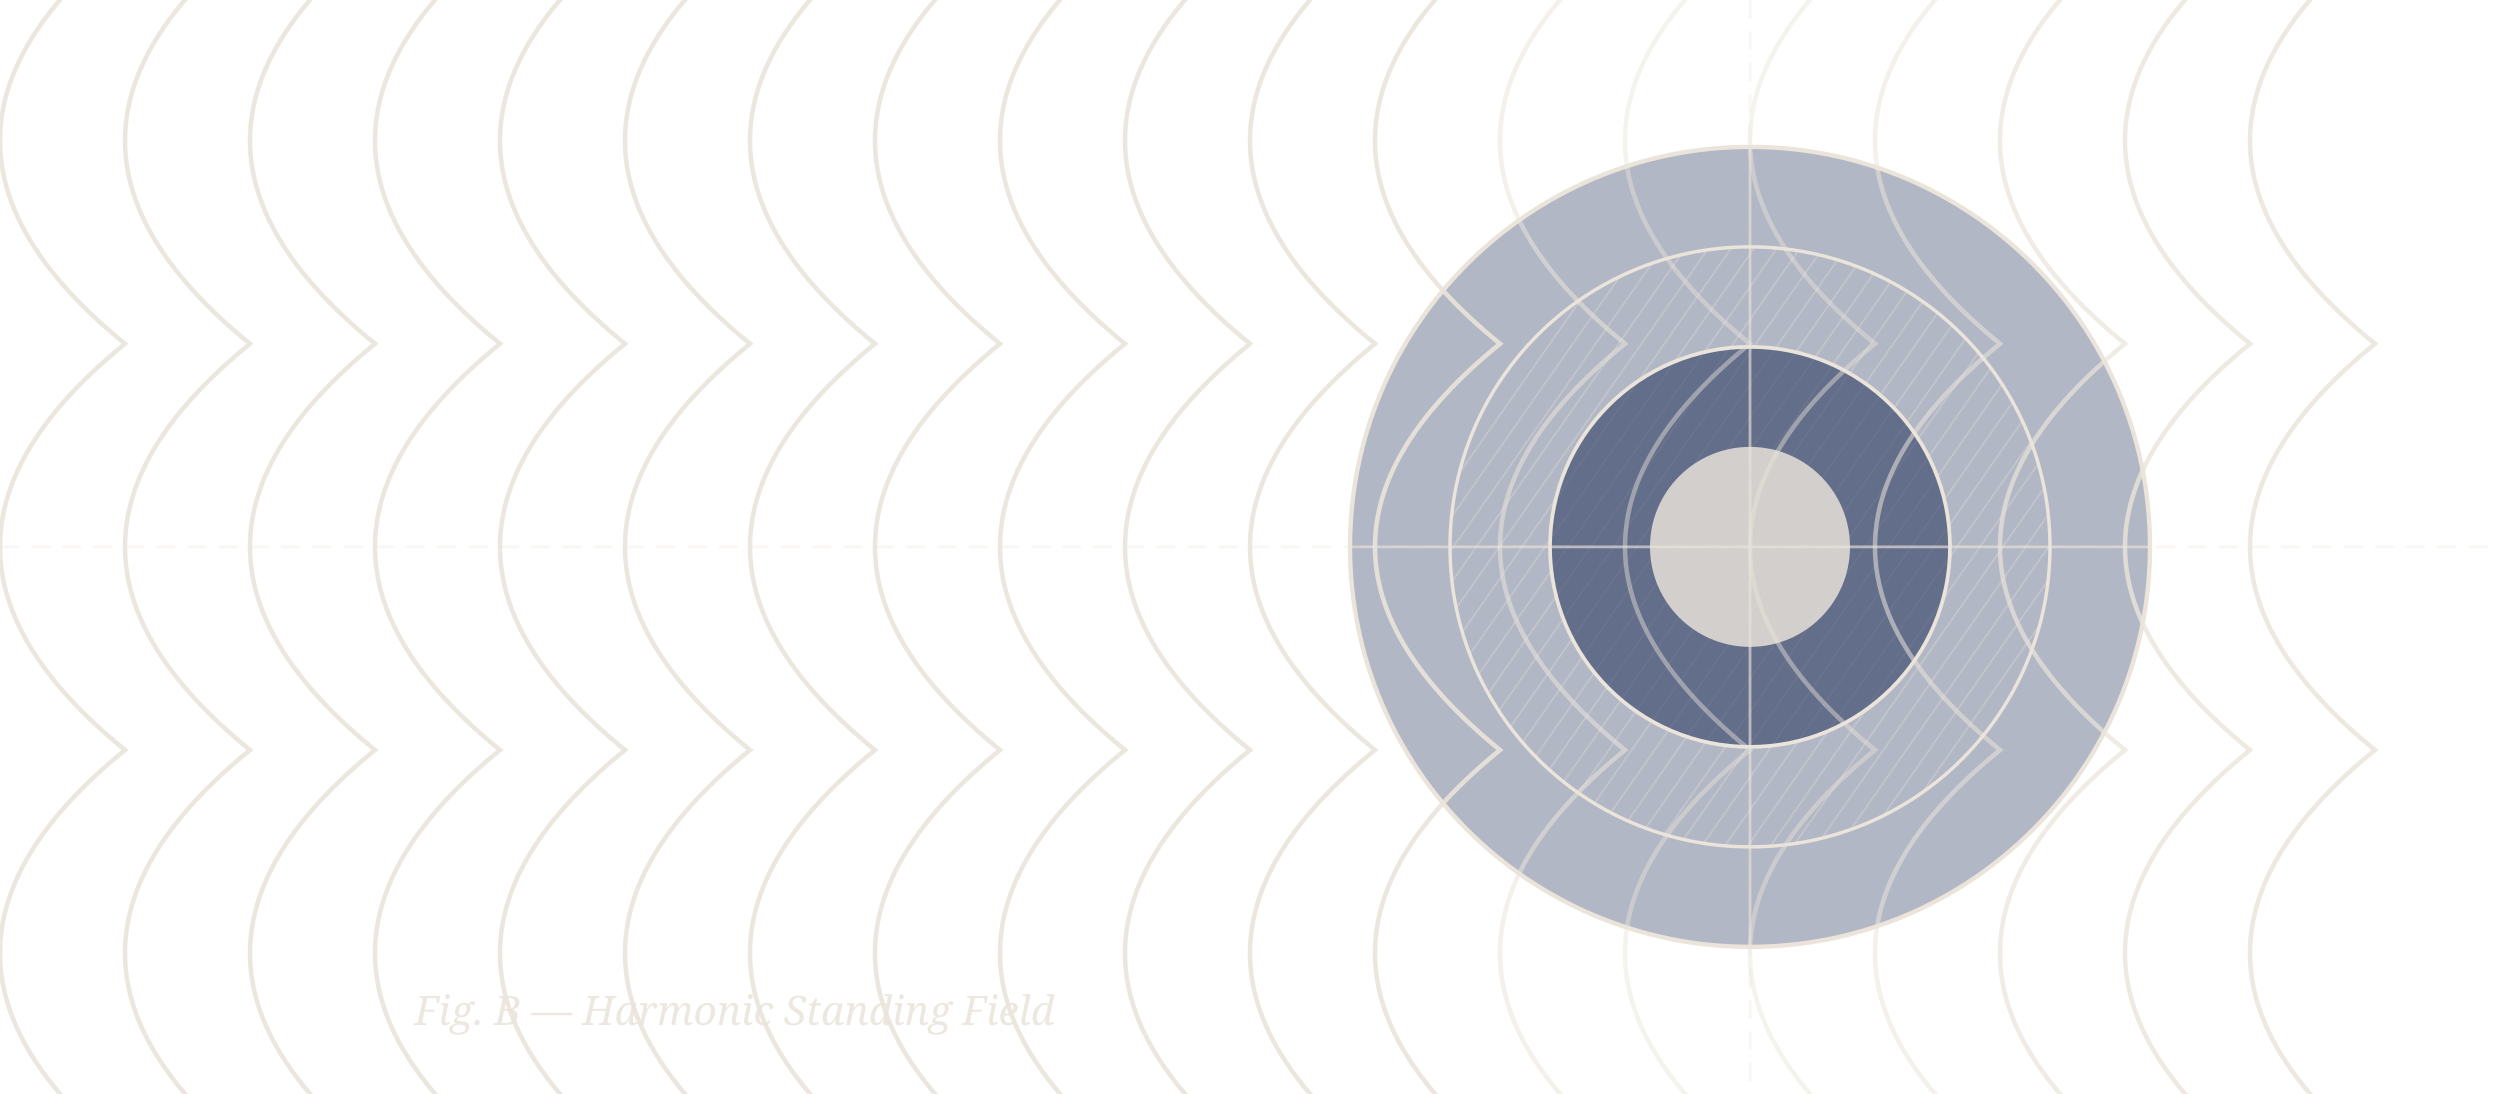
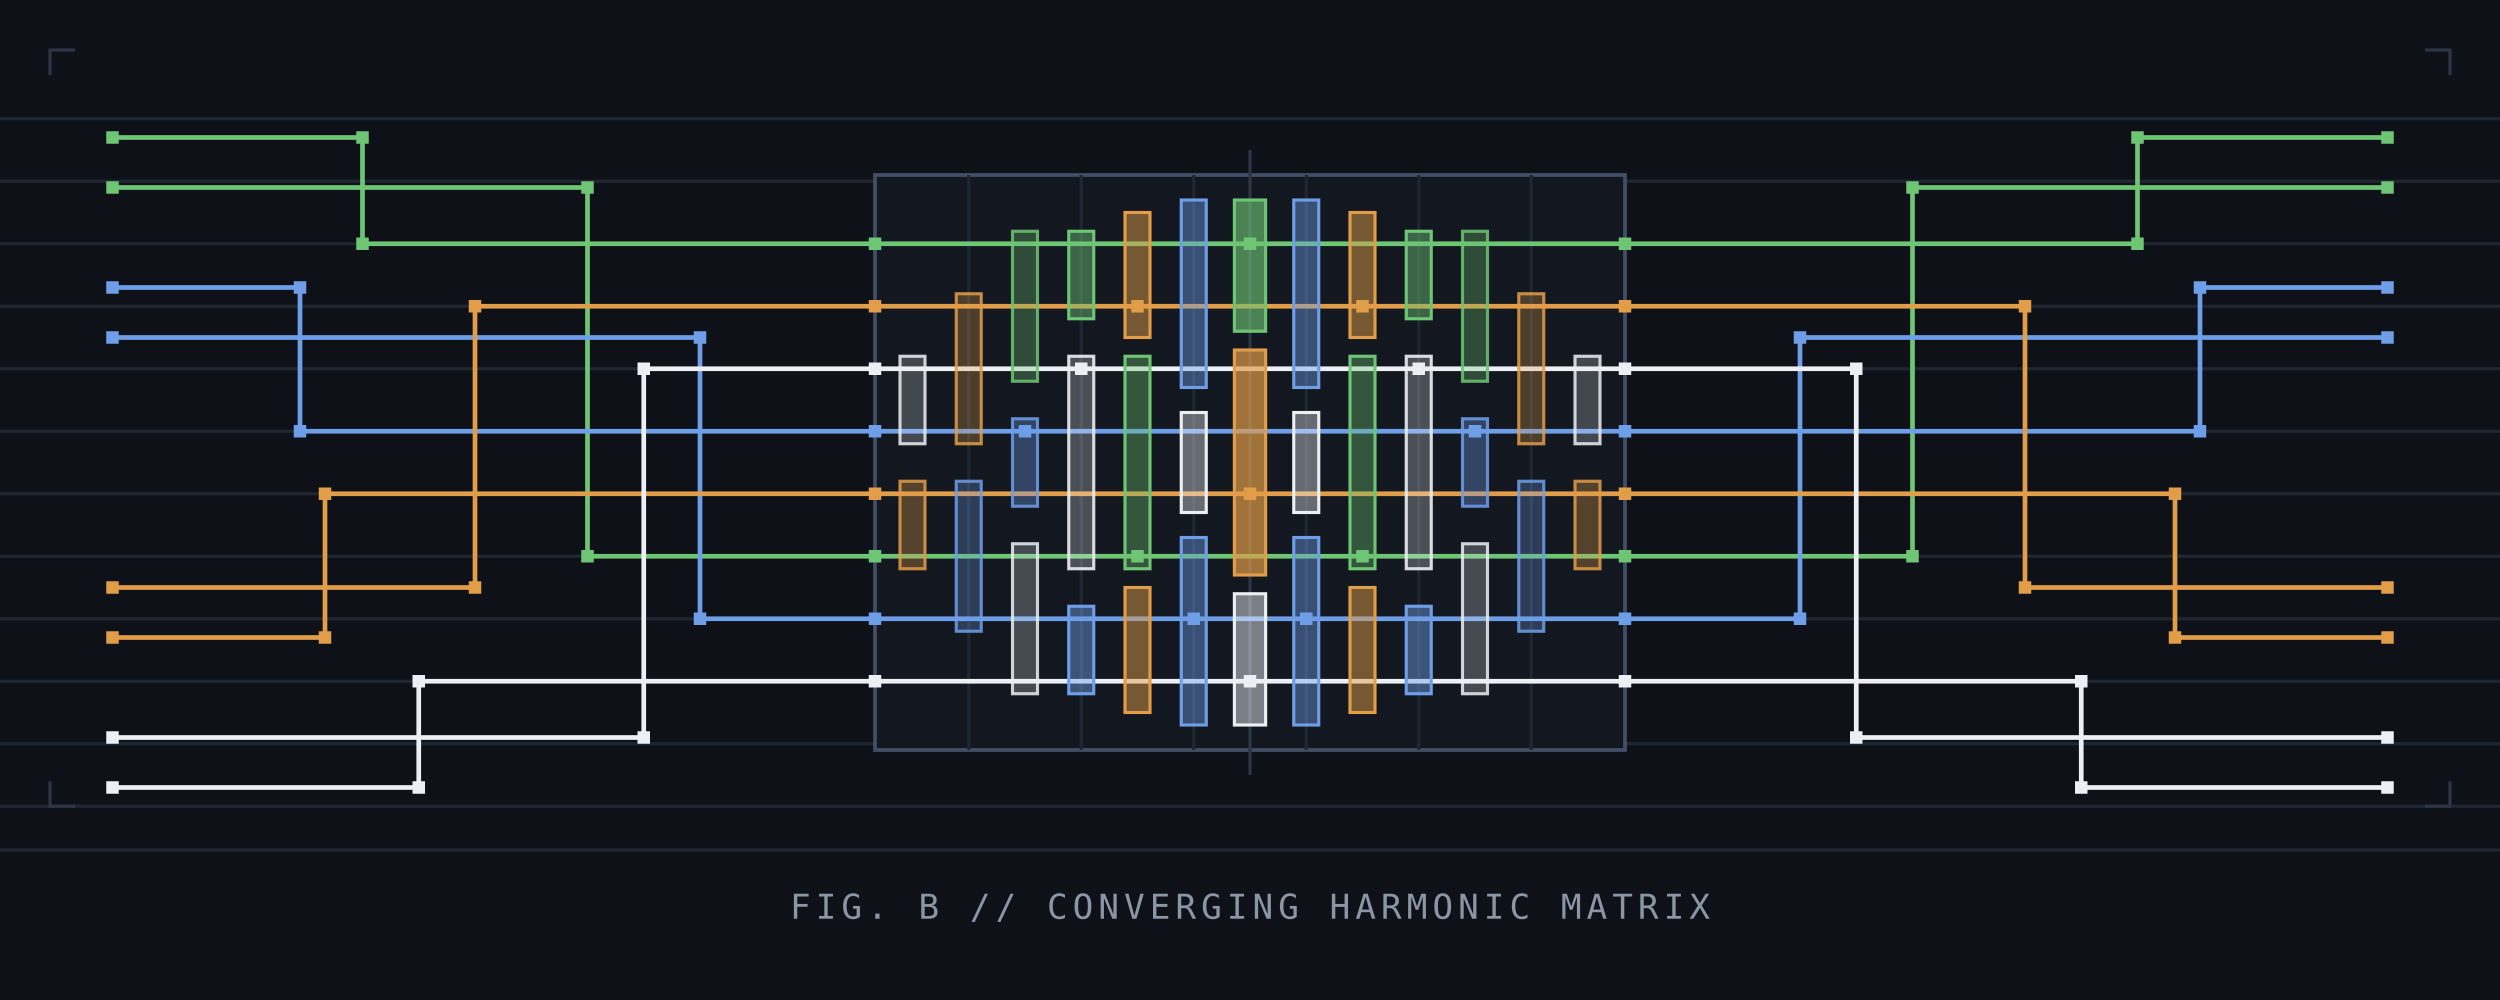
- <svg xmlns="http://www.w3.org/2000/svg" viewBox="0 0 800 350">
-   <defs>
-     <pattern id="wave-hatch" width="6" height="6" patternTransform="rotate(35)" patternUnits="userSpaceOnUse">
-       <line x1="0" y1="0" x2="0" y2="6" stroke="#eae4db" stroke-width="1" stroke-opacity="0.32" />
-     </pattern>
-   </defs>
-   <g stroke="#eae4db" stroke-opacity="0.3" stroke-width="1" fill="none">
-     <line x1="0" y1="175" x2="800" y2="175" stroke-dasharray="6 4" />
-     <line x1="560" y1="0" x2="560" y2="350" stroke-dasharray="6 4" />
+ <svg xmlns="http://www.w3.org/2000/svg" viewBox="0 0 800 320">
+   <rect x="0" y="0" width="800" height="320" fill="#0E1117" />
+   <g stroke="#1F2733" stroke-width="1">
+     <line x1="0" y1="38" x2="800" y2="38" />
+     <line x1="0" y1="58" x2="800" y2="58" />
+     <line x1="0" y1="78" x2="800" y2="78" />
+     <line x1="0" y1="98" x2="800" y2="98" />
+     <line x1="0" y1="118" x2="800" y2="118" />
+     <line x1="0" y1="138" x2="800" y2="138" />
+     <line x1="0" y1="158" x2="800" y2="158" />
+     <line x1="0" y1="178" x2="800" y2="178" />
+     <line x1="0" y1="198" x2="800" y2="198" />
+     <line x1="0" y1="218" x2="800" y2="218" />
+     <line x1="0" y1="238" x2="800" y2="238" />
+     <line x1="0" y1="258" x2="800" y2="258" />
+     <line x1="0" y1="272" x2="800" y2="272" />
  </g>
-   <g transform="translate(560 175)">
-     <circle r="128" fill="#243159" fill-opacity="0.35" stroke="#eae4db" stroke-width="1.4" />
-     <circle r="96" fill="url(#wave-hatch)" stroke="#eae4db" stroke-width="1.1" />
-     <circle r="64" fill="#243159" fill-opacity="0.55" stroke="#eae4db" stroke-width="1.2" />
-     <circle r="32" fill="#eae4db" fill-opacity="0.82" />
-     <path d="M-128 0 H128 M0 -128 V128" stroke="#eae4db" stroke-width="0.9" stroke-opacity="0.65" />
+   <g fill="none" stroke="#2C3646" stroke-width="1">
+     <path d="M16 24V16H24M776 16H784V24M16 250V258H24M776 258H784V250" />
  </g>
-   <g fill="none" stroke="#eae4db" stroke-width="1.45" stroke-opacity="0.9">
-     <path d="M40 -20q-80 65 0 130q-80 65 0 130q-80 65 0 130" />
-     <path d="M80 -20q-80 65 0 130q-80 65 0 130q-80 65 0 130" />
-     <path d="M120 -20q-80 65 0 130q-80 65 0 130q-80 65 0 130" />
-     <path d="M160 -20q-80 65 0 130q-80 65 0 130q-80 65 0 130" />
-     <path d="M200 -20q-80 65 0 130q-80 65 0 130q-80 65 0 130" />
-     <path d="M240 -20q-80 65 0 130q-80 65 0 130q-80 65 0 130" />
-     <path d="M280 -20q-80 65 0 130q-80 65 0 130q-80 65 0 130" />
-     <path d="M320 -20q-80 65 0 130q-80 65 0 130q-80 65 0 130" />
-     <path d="M360 -20q-80 65 0 130q-80 65 0 130q-80 65 0 130" />
-     <path d="M400 -20q-80 65 0 130q-80 65 0 130q-80 65 0 130" />
-     <path d="M440 -20q-80 65 0 130q-80 65 0 130q-80 65 0 130" />
-     <path d="M480 -20q-80 65 0 130q-80 65 0 130q-80 65 0 130" />
-     <path d="M520 -20q-80 65 0 130q-80 65 0 130q-80 65 0 130" stroke-opacity="0.55" />
-     <path d="M560 -20q-80 65 0 130q-80 65 0 130q-80 65 0 130" stroke-opacity="0.45" />
-     <path d="M600 -20q-80 65 0 130q-80 65 0 130q-80 65 0 130" stroke-opacity="0.45" />
-     <path d="M640 -20q-80 65 0 130q-80 65 0 130q-80 65 0 130" stroke-opacity="0.55" />
-     <path d="M680 -20q-80 65 0 130q-80 65 0 130q-80 65 0 130" stroke-opacity="0.7" />
-     <path d="M720 -20q-80 65 0 130q-80 65 0 130q-80 65 0 130" stroke-opacity="0.8" />
-     <path d="M760 -20q-80 65 0 130q-80 65 0 130q-80 65 0 130" stroke-opacity="0.85" />
+   <rect x="280" y="56" width="240" height="184" fill="#131820" stroke="#414E63" stroke-width="1.2" />
+   <g stroke="#1F2733" stroke-width="1">
+     <line x1="310" y1="56" x2="310" y2="240" />
+     <line x1="346" y1="56" x2="346" y2="240" />
+     <line x1="382" y1="56" x2="382" y2="240" />
+     <line x1="418" y1="56" x2="418" y2="240" />
+     <line x1="454" y1="56" x2="454" y2="240" />
+     <line x1="490" y1="56" x2="490" y2="240" />
  </g>
-   <text x="235" y="328" text-anchor="middle" fill="#eae4db" font-family="Georgia, serif" font-style="italic" font-size="13" opacity="0.88">Fig. B — Harmonic Standing Field</text>
+   <line x1="400" y1="48" x2="400" y2="248" stroke="#2C3646" stroke-width="1" />
+   <g fill="none" stroke-width="1.5">
+     <path d="M36 44H116V78H280" stroke="#6EC574" />
+     <path d="M36 60H188V178H280" stroke="#6EC574" />
+     <path d="M36 92H96V138H280" stroke="#6F9EE8" />
+     <path d="M36 108H224V198H280" stroke="#6F9EE8" />
+     <path d="M36 188H152V98H280" stroke="#E29D48" />
+     <path d="M36 204H104V158H280" stroke="#E29D48" />
+     <path d="M36 236H206V118H280" stroke="#ECEFF4" />
+     <path d="M36 252H134V218H280" stroke="#ECEFF4" />
+   </g>
+   <g fill="none" stroke-width="1.5">
+     <path d="M764 44H684V78H520" stroke="#6EC574" />
+     <path d="M764 60H612V178H520" stroke="#6EC574" />
+     <path d="M764 92H704V138H520" stroke="#6F9EE8" />
+     <path d="M764 108H576V198H520" stroke="#6F9EE8" />
+     <path d="M764 188H648V98H520" stroke="#E29D48" />
+     <path d="M764 204H696V158H520" stroke="#E29D48" />
+     <path d="M764 236H594V118H520" stroke="#ECEFF4" />
+     <path d="M764 252H666V218H520" stroke="#ECEFF4" />
+   </g>
+   <g stroke-width="1.5">
+     <line x1="280" y1="78" x2="520" y2="78" stroke="#6EC574" />
+     <line x1="280" y1="98" x2="520" y2="98" stroke="#E29D48" />
+     <line x1="280" y1="118" x2="520" y2="118" stroke="#ECEFF4" />
+     <line x1="280" y1="138" x2="520" y2="138" stroke="#6F9EE8" />
+     <line x1="280" y1="158" x2="520" y2="158" stroke="#E29D48" />
+     <line x1="280" y1="178" x2="520" y2="178" stroke="#6EC574" />
+     <line x1="280" y1="198" x2="520" y2="198" stroke="#6F9EE8" />
+     <line x1="280" y1="218" x2="520" y2="218" stroke="#ECEFF4" />
+   </g>
+   <g stroke-width="1">
+     <rect x="288" y="114" width="8" height="28" fill="#ECEFF4" fill-opacity="0.22" stroke="#ECEFF4" stroke-opacity="0.85" />
+     <rect x="288" y="154" width="8" height="28" fill="#E29D48" fill-opacity="0.32" stroke="#E29D48" stroke-opacity="0.85" />
+     <rect x="504" y="114" width="8" height="28" fill="#ECEFF4" fill-opacity="0.22" stroke="#ECEFF4" stroke-opacity="0.85" />
+     <rect x="504" y="154" width="8" height="28" fill="#E29D48" fill-opacity="0.32" stroke="#E29D48" stroke-opacity="0.85" />
+     <rect x="306" y="94" width="8" height="48" fill="#E29D48" fill-opacity="0.28" stroke="#E29D48" stroke-opacity="0.85" />
+     <rect x="306" y="154" width="8" height="48" fill="#6F9EE8" fill-opacity="0.28" stroke="#6F9EE8" stroke-opacity="0.85" />
+     <rect x="486" y="94" width="8" height="48" fill="#E29D48" fill-opacity="0.28" stroke="#E29D48" stroke-opacity="0.85" />
+     <rect x="486" y="154" width="8" height="48" fill="#6F9EE8" fill-opacity="0.28" stroke="#6F9EE8" stroke-opacity="0.85" />
+     <rect x="324" y="74" width="8" height="48" fill="#6EC574" fill-opacity="0.30" stroke="#6EC574" stroke-opacity="0.85" />
+     <rect x="324" y="134" width="8" height="28" fill="#6F9EE8" fill-opacity="0.34" stroke="#6F9EE8" stroke-opacity="0.85" />
+     <rect x="324" y="174" width="8" height="48" fill="#ECEFF4" fill-opacity="0.24" stroke="#ECEFF4" stroke-opacity="0.85" />
+     <rect x="468" y="74" width="8" height="48" fill="#6EC574" fill-opacity="0.30" stroke="#6EC574" stroke-opacity="0.85" />
+     <rect x="468" y="134" width="8" height="28" fill="#6F9EE8" fill-opacity="0.34" stroke="#6F9EE8" stroke-opacity="0.85" />
+     <rect x="468" y="174" width="8" height="48" fill="#ECEFF4" fill-opacity="0.24" stroke="#ECEFF4" stroke-opacity="0.85" />
+     <rect x="342" y="74" width="8" height="28" fill="#6EC574" fill-opacity="0.45" stroke="#6EC574" />
+     <rect x="342" y="114" width="8" height="68" fill="#ECEFF4" fill-opacity="0.26" stroke="#ECEFF4" stroke-opacity="0.9" />
+     <rect x="342" y="194" width="8" height="28" fill="#6F9EE8" fill-opacity="0.45" stroke="#6F9EE8" />
+     <rect x="450" y="74" width="8" height="28" fill="#6EC574" fill-opacity="0.45" stroke="#6EC574" />
+     <rect x="450" y="114" width="8" height="68" fill="#ECEFF4" fill-opacity="0.26" stroke="#ECEFF4" stroke-opacity="0.9" />
+     <rect x="450" y="194" width="8" height="28" fill="#6F9EE8" fill-opacity="0.45" stroke="#6F9EE8" />
+     <rect x="360" y="68" width="8" height="40" fill="#E29D48" fill-opacity="0.48" stroke="#E29D48" />
+     <rect x="360" y="114" width="8" height="68" fill="#6EC574" fill-opacity="0.36" stroke="#6EC574" />
+     <rect x="360" y="188" width="8" height="40" fill="#E29D48" fill-opacity="0.48" stroke="#E29D48" />
+     <rect x="432" y="68" width="8" height="40" fill="#E29D48" fill-opacity="0.48" stroke="#E29D48" />
+     <rect x="432" y="114" width="8" height="68" fill="#6EC574" fill-opacity="0.36" stroke="#6EC574" />
+     <rect x="432" y="188" width="8" height="40" fill="#E29D48" fill-opacity="0.48" stroke="#E29D48" />
+     <rect x="378" y="64" width="8" height="60" fill="#6F9EE8" fill-opacity="0.42" stroke="#6F9EE8" />
+     <rect x="378" y="132" width="8" height="32" fill="#ECEFF4" fill-opacity="0.38" stroke="#ECEFF4" />
+     <rect x="378" y="172" width="8" height="60" fill="#6F9EE8" fill-opacity="0.42" stroke="#6F9EE8" />
+     <rect x="414" y="64" width="8" height="60" fill="#6F9EE8" fill-opacity="0.42" stroke="#6F9EE8" />
+     <rect x="414" y="132" width="8" height="32" fill="#ECEFF4" fill-opacity="0.38" stroke="#ECEFF4" />
+     <rect x="414" y="172" width="8" height="60" fill="#6F9EE8" fill-opacity="0.42" stroke="#6F9EE8" />
+     <rect x="395" y="64" width="10" height="42" fill="#6EC574" fill-opacity="0.62" stroke="#6EC574" />
+     <rect x="395" y="112" width="10" height="72" fill="#E29D48" fill-opacity="0.68" stroke="#E29D48" />
+     <rect x="395" y="190" width="10" height="42" fill="#ECEFF4" fill-opacity="0.48" stroke="#ECEFF4" />
+   </g>
+   <g fill="#6EC574">
+     <rect x="34" y="42" width="4" height="4" />
+     <rect x="114" y="42" width="4" height="4" />
+     <rect x="114" y="76" width="4" height="4" />
+     <rect x="278" y="76" width="4" height="4" />
+     <rect x="34" y="58" width="4" height="4" />
+     <rect x="186" y="58" width="4" height="4" />
+     <rect x="186" y="176" width="4" height="4" />
+     <rect x="278" y="176" width="4" height="4" />
+     <rect x="762" y="42" width="4" height="4" />
+     <rect x="682" y="42" width="4" height="4" />
+     <rect x="682" y="76" width="4" height="4" />
+     <rect x="518" y="76" width="4" height="4" />
+     <rect x="762" y="58" width="4" height="4" />
+     <rect x="610" y="58" width="4" height="4" />
+     <rect x="610" y="176" width="4" height="4" />
+     <rect x="518" y="176" width="4" height="4" />
+     <rect x="398" y="76" width="4" height="4" />
+     <rect x="362" y="176" width="4" height="4" />
+     <rect x="434" y="176" width="4" height="4" />
+   </g>
+   <g fill="#6F9EE8">
+     <rect x="34" y="90" width="4" height="4" />
+     <rect x="94" y="90" width="4" height="4" />
+     <rect x="94" y="136" width="4" height="4" />
+     <rect x="278" y="136" width="4" height="4" />
+     <rect x="34" y="106" width="4" height="4" />
+     <rect x="222" y="106" width="4" height="4" />
+     <rect x="222" y="196" width="4" height="4" />
+     <rect x="278" y="196" width="4" height="4" />
+     <rect x="762" y="90" width="4" height="4" />
+     <rect x="702" y="90" width="4" height="4" />
+     <rect x="702" y="136" width="4" height="4" />
+     <rect x="518" y="136" width="4" height="4" />
+     <rect x="762" y="106" width="4" height="4" />
+     <rect x="574" y="106" width="4" height="4" />
+     <rect x="574" y="196" width="4" height="4" />
+     <rect x="518" y="196" width="4" height="4" />
+     <rect x="326" y="136" width="4" height="4" />
+     <rect x="470" y="136" width="4" height="4" />
+     <rect x="380" y="196" width="4" height="4" />
+     <rect x="416" y="196" width="4" height="4" />
+   </g>
+   <g fill="#E29D48">
+     <rect x="34" y="186" width="4" height="4" />
+     <rect x="150" y="186" width="4" height="4" />
+     <rect x="150" y="96" width="4" height="4" />
+     <rect x="278" y="96" width="4" height="4" />
+     <rect x="34" y="202" width="4" height="4" />
+     <rect x="102" y="202" width="4" height="4" />
+     <rect x="102" y="156" width="4" height="4" />
+     <rect x="278" y="156" width="4" height="4" />
+     <rect x="762" y="186" width="4" height="4" />
+     <rect x="646" y="186" width="4" height="4" />
+     <rect x="646" y="96" width="4" height="4" />
+     <rect x="518" y="96" width="4" height="4" />
+     <rect x="762" y="202" width="4" height="4" />
+     <rect x="694" y="202" width="4" height="4" />
+     <rect x="694" y="156" width="4" height="4" />
+     <rect x="518" y="156" width="4" height="4" />
+     <rect x="398" y="156" width="4" height="4" />
+     <rect x="362" y="96" width="4" height="4" />
+     <rect x="434" y="96" width="4" height="4" />
+   </g>
+   <g fill="#ECEFF4">
+     <rect x="34" y="234" width="4" height="4" />
+     <rect x="204" y="234" width="4" height="4" />
+     <rect x="204" y="116" width="4" height="4" />
+     <rect x="278" y="116" width="4" height="4" />
+     <rect x="34" y="250" width="4" height="4" />
+     <rect x="132" y="250" width="4" height="4" />
+     <rect x="132" y="216" width="4" height="4" />
+     <rect x="278" y="216" width="4" height="4" />
+     <rect x="762" y="234" width="4" height="4" />
+     <rect x="592" y="234" width="4" height="4" />
+     <rect x="592" y="116" width="4" height="4" />
+     <rect x="518" y="116" width="4" height="4" />
+     <rect x="762" y="250" width="4" height="4" />
+     <rect x="664" y="250" width="4" height="4" />
+     <rect x="664" y="216" width="4" height="4" />
+     <rect x="518" y="216" width="4" height="4" />
+     <rect x="344" y="116" width="4" height="4" />
+     <rect x="452" y="116" width="4" height="4" />
+     <rect x="398" y="216" width="4" height="4" />
+   </g>
+   <text x="400" y="294" text-anchor="middle" fill="#8B95A5" font-family="'JetBrains Mono', ui-monospace, SFMono-Regular, Menlo, monospace" font-size="11" letter-spacing="1.6">FIG. B // CONVERGING HARMONIC MATRIX</text>
</svg>
